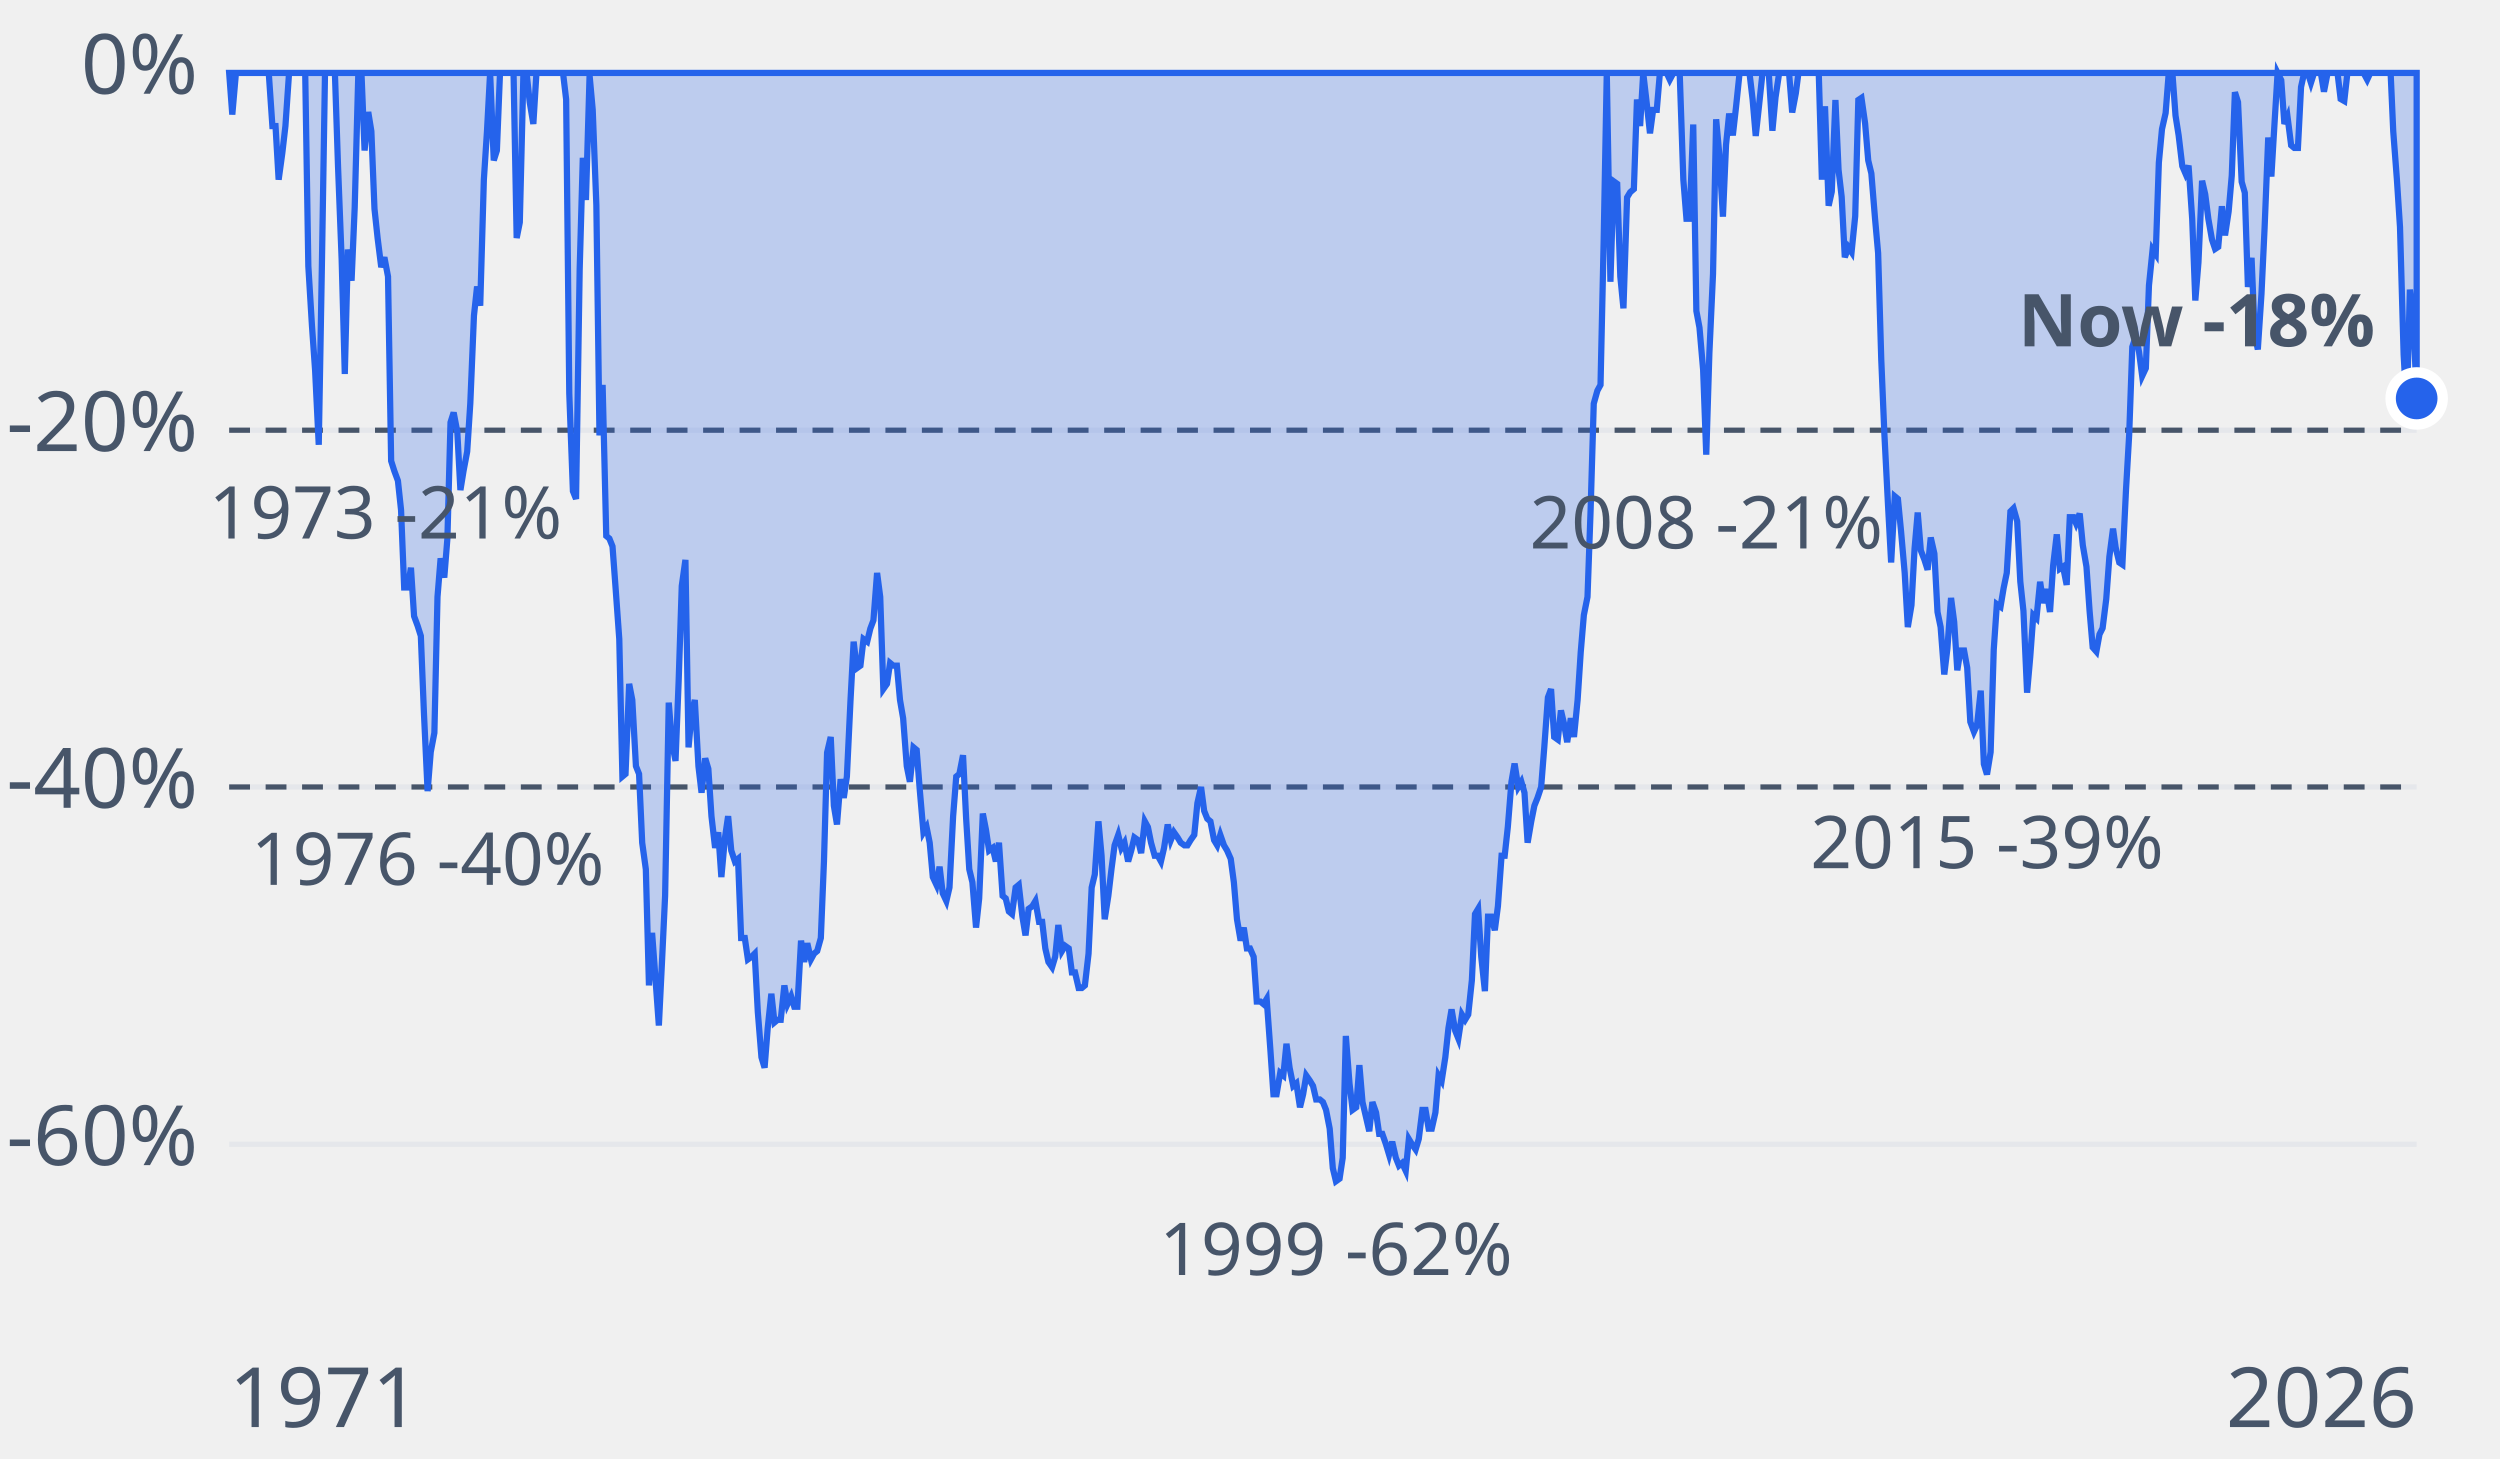
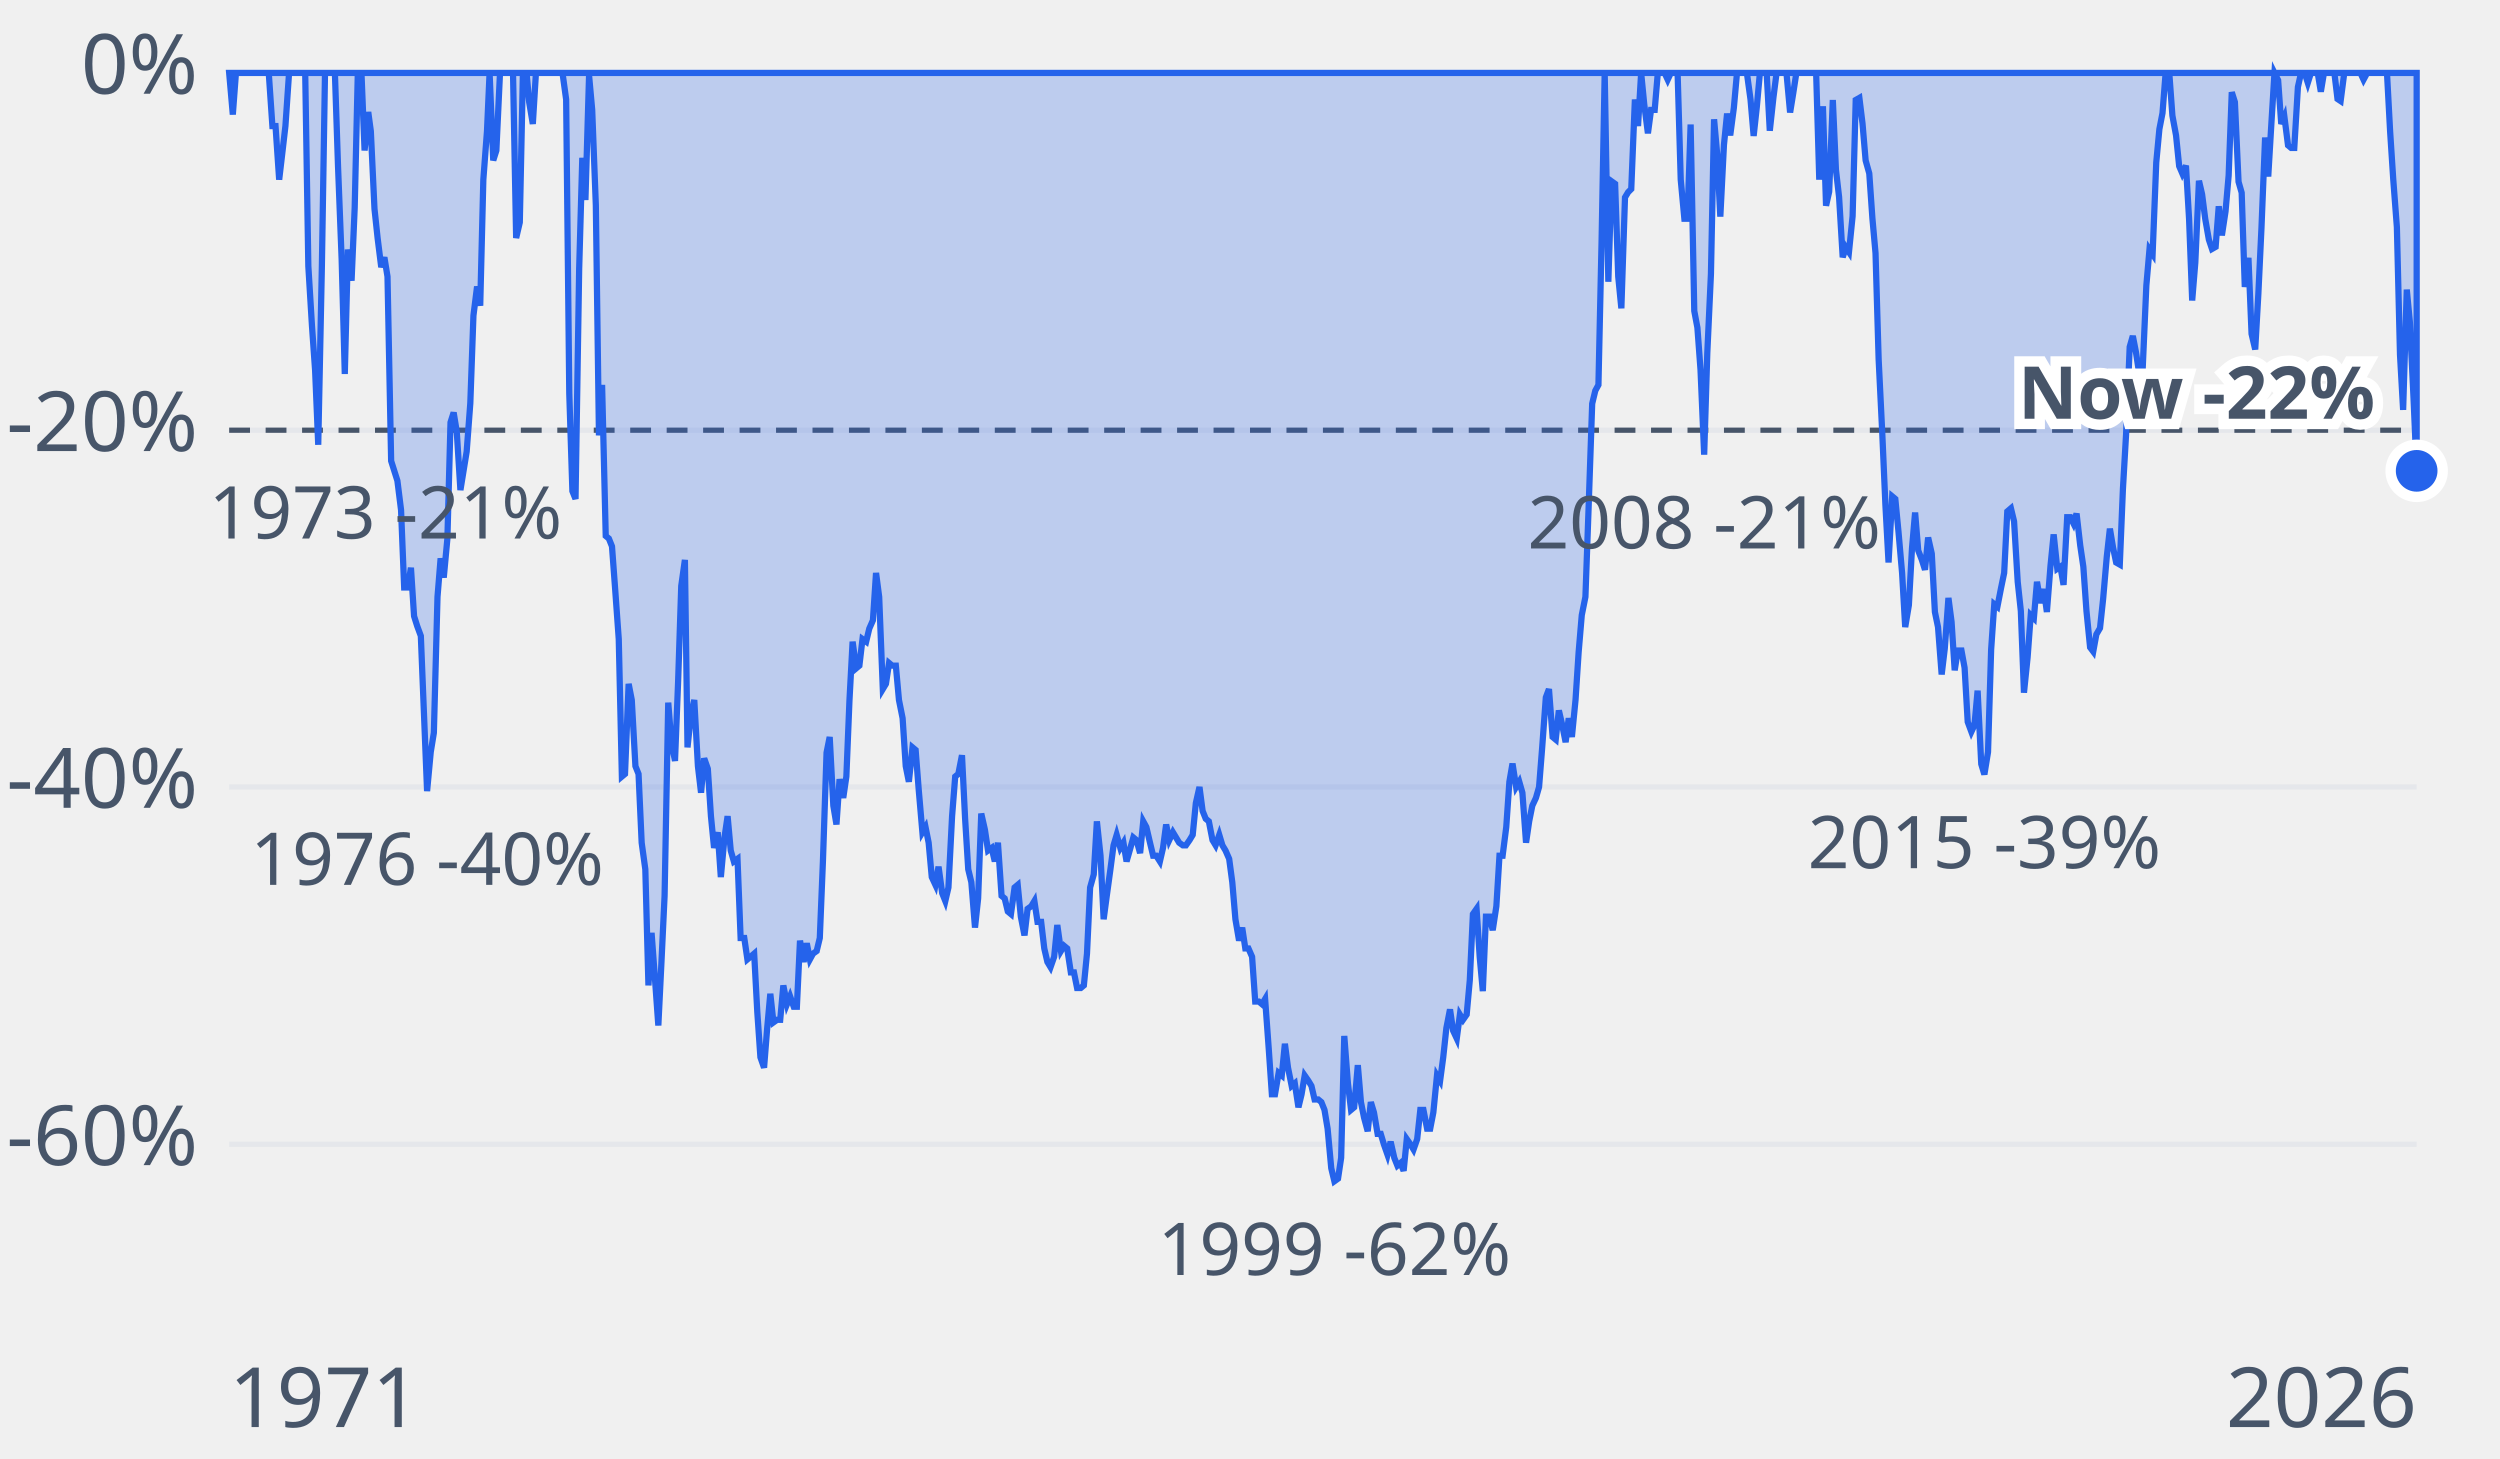
<svg xmlns="http://www.w3.org/2000/svg" viewBox="0 0 480 280" width="480" height="280" style="width:100%;max-width:560px;height:auto" role="img" font-family="system-ui,sans-serif" font-size="16">
  <line x1="44" x2="464" y1="14.0" y2="14.0" stroke="#e5e7eb" />
  <text x="38" y="18.0" text-anchor="end" fill="#475569">0%</text>
  <line x1="44" x2="464" y1="82.6" y2="82.6" stroke="#e5e7eb" />
  <text x="38" y="86.6" text-anchor="end" fill="#475569">-20%</text>
  <line x1="44" x2="464" y1="151.1" y2="151.1" stroke="#e5e7eb" />
  <text x="38" y="155.1" text-anchor="end" fill="#475569">-40%</text>
  <line x1="44" x2="464" y1="219.7" y2="219.7" stroke="#e5e7eb" />
  <text x="38" y="223.7" text-anchor="end" fill="#475569">-60%</text>
  <line x1="44" x2="464" y1="82.6" y2="82.6" stroke="#475569" stroke-dasharray="4 3" />
-   <line x1="44" x2="464" y1="151.1" y2="151.1" stroke="#475569" stroke-dasharray="4 3" />
-   <path d="M44.0,14.0L44.0,14.0L44.6,22.0L45.3,14.0L45.9,14.0L46.5,14.0L47.2,14.0L47.8,14.0L48.4,14.0L49.1,14.0L49.7,14.0L50.4,14.0L51.0,14.0L51.6,14.0L52.3,24.2L52.9,24.2L53.5,34.5L54.2,29.4L54.8,24.2L55.5,14.0L56.0,14.0L56.7,14.0L57.3,14.0L58.0,14.0L58.6,14.0L59.2,51.1L59.9,62.6L60.5,71.1L61.2,85.4L61.8,51.1L62.4,14.0L63.1,14.0L63.7,14.0L64.3,14.0L64.9,31.9L65.6,49.9L66.2,71.8L66.8,47.9L67.5,53.9L68.1,39.9L68.8,14.0L69.4,14.0L70.0,28.9L70.7,21.5L71.3,25.2L71.9,40.1L72.5,45.7L73.2,51.3L73.8,49.4L74.5,53.1L75.1,88.5L75.7,90.4L76.4,92.3L77.0,97.9L77.6,112.8L78.3,112.8L78.9,109.0L79.5,118.3L80.2,120.2L80.8,122.1L81.4,137.0L82.1,151.9L82.7,144.4L83.4,140.7L84.0,114.6L84.6,107.2L85.3,110.9L85.9,103.4L86.5,81.1L87.1,79.2L87.8,82.9L88.4,94.1L89.0,90.4L89.7,86.7L90.3,77.4L91.0,60.6L91.6,55.0L92.2,58.7L92.9,34.5L93.5,25.2L94.1,14.0L94.8,30.8L95.4,28.9L96.0,14.0L96.7,14.0L97.3,14.0L97.9,14.0L98.6,14.0L99.2,45.7L99.8,42.7L100.5,14.0L101.1,14.0L101.7,19.6L102.4,23.8L103.0,14.0L103.6,14.0L104.3,14.0L104.9,14.0L105.6,14.0L106.2,14.0L106.8,14.0L107.4,14.0L108.1,14.0L108.7,19.1L109.3,75.5L110.0,94.3L110.6,95.8L111.3,51.6L111.9,30.3L112.5,38.4L113.2,14.5L113.8,21.1L114.5,39.4L115.1,83.6L115.7,73.9L116.4,102.9L117.0,103.4L117.6,104.9L118.2,113.0L118.9,122.7L119.5,149.1L120.1,148.6L120.8,131.3L121.4,134.4L122.1,147.1L122.7,148.6L123.3,161.8L124.0,166.9L124.6,189.2L125.2,179.1L125.8,187.2L126.5,196.9L127.1,184.7L127.7,172.0L128.4,134.9L129.0,142.5L129.7,146.1L130.3,130.8L130.9,112.5L131.6,107.5L132.2,143.5L132.8,136.9L133.4,134.4L134.1,147.1L134.7,152.2L135.4,145.6L136.0,147.6L136.6,156.7L137.3,162.8L137.9,159.8L138.5,168.4L139.2,160.8L139.8,156.7L140.4,163.3L141.1,165.4L141.7,164.9L142.3,180.1L143.0,180.1L143.6,184.2L144.3,183.7L144.9,183.1L145.5,194.3L146.2,203.0L146.8,205.0L147.4,197.4L148.1,190.8L148.7,196.3L149.3,195.8L149.9,195.8L150.6,189.2L151.2,192.8L151.9,191.3L152.5,193.3L153.1,193.3L153.8,180.6L154.4,184.7L155.0,181.1L155.7,184.2L156.3,183.1L156.9,182.6L157.6,180.1L158.2,165.4L158.8,144.5L159.5,141.5L160.1,154.7L160.7,158.3L161.4,149.6L162.0,153.2L162.6,149.1L163.3,134.4L163.9,123.2L164.5,128.3L165.2,127.8L165.8,122.7L166.5,123.2L167.1,120.7L167.7,119.1L168.4,110.0L169.0,114.6L169.6,132.3L170.3,131.3L170.9,127.3L171.5,127.8L172.2,127.8L172.8,134.4L173.4,137.9L174.1,147.1L174.7,150.1L175.4,143.5L176.0,144.0L176.6,151.7L177.3,159.8L177.9,158.8L178.5,161.8L179.1,168.4L179.8,169.9L180.4,166.4L181.0,171.5L181.7,173.0L182.3,170.4L183.0,156.7L183.6,149.1L184.2,148.6L184.9,145.0L185.5,157.2L186.1,166.9L186.7,169.4L187.4,178.1L188.0,172.5L188.7,156.2L189.3,159.3L189.9,163.3L190.6,162.8L191.2,165.4L191.8,161.8L192.5,172.0L193.1,172.5L193.7,175.0L194.3,175.5L195.0,170.4L195.6,169.9L196.3,176.0L196.9,179.6L197.5,174.5L198.2,174.0L198.8,173.0L199.5,177.0L200.1,177.0L200.7,182.1L201.3,184.7L202.0,185.7L202.6,183.7L203.2,177.6L203.9,182.6L204.5,181.6L205.2,182.1L205.8,186.7L206.4,186.7L207.1,189.7L207.7,189.7L208.3,189.2L209.0,183.1L209.6,170.4L210.2,167.9L210.9,157.7L211.5,164.3L212.1,176.5L212.8,172.0L213.4,166.9L214.0,162.3L214.7,160.3L215.3,162.8L215.9,161.8L216.6,165.4L217.2,163.3L217.8,160.8L218.5,161.3L219.1,163.8L219.8,157.7L220.4,158.8L221.0,161.8L221.7,164.3L222.3,164.3L222.9,165.4L223.5,162.8L224.2,158.3L224.8,161.3L225.4,159.8L226.1,160.8L226.7,161.8L227.4,162.3L228.0,162.3L228.6,161.3L229.3,160.3L229.9,154.2L230.6,151.1L231.2,155.7L231.8,157.2L232.4,157.7L233.1,161.3L233.7,162.3L234.3,160.3L235.0,162.3L235.6,163.3L236.3,164.9L236.9,169.4L237.5,176.5L238.2,180.6L238.8,178.1L239.4,182.1L240.0,182.1L240.7,183.7L241.3,192.3L242.0,192.3L242.6,192.8L243.2,191.8L243.9,201.4L244.5,210.1L245.1,210.1L245.8,206.0L246.4,206.5L247.0,200.4L247.6,205.0L248.3,208.5L248.9,208.0L249.6,212.6L250.2,210.1L250.8,206.5L251.5,207.5L252.1,208.5L252.7,211.1L253.4,211.1L254.0,211.6L254.6,213.1L255.3,216.7L255.9,224.3L256.5,226.8L257.2,226.3L257.8,222.3L258.4,198.9L259.1,208.0L259.7,213.1L260.4,212.6L261.0,204.5L261.6,211.6L262.3,214.6L262.9,217.2L263.5,211.6L264.2,213.6L264.8,217.7L265.4,217.7L266.1,219.7L266.7,221.7L267.3,219.2L268.0,222.3L268.6,223.8L269.2,223.3L269.9,224.8L270.5,218.7L271.1,219.7L271.8,220.7L272.4,218.7L273.1,213.1L273.7,213.1L274.3,216.7L274.9,216.7L275.6,213.6L276.2,206.5L276.8,207.5L277.5,203.0L278.1,197.4L278.7,193.8L279.4,197.9L280.0,199.4L280.7,194.8L281.3,195.8L281.9,194.8L282.6,188.2L283.2,175.5L283.8,174.5L284.4,183.7L285.1,190.3L285.7,176.0L286.3,176.0L287.0,178.6L287.6,174.0L288.3,164.3L288.9,164.3L289.5,158.8L290.2,150.1L290.8,146.6L291.5,151.1L292.1,150.1L292.7,152.2L293.3,161.8L294.0,157.7L294.6,154.7L295.2,153.2L295.9,151.1L296.5,143.5L297.2,133.9L297.8,132.3L298.4,141.5L299.1,142.0L299.7,136.4L300.3,139.0L300.9,142.5L301.6,137.9L302.2,141.5L302.9,134.4L303.5,125.2L304.1,118.1L304.8,114.6L305.4,97.8L306.0,77.5L306.7,75.0L307.3,73.9L307.9,46.5L308.5,14.0L309.2,54.1L309.8,34.8L310.5,35.3L311.1,53.1L311.7,59.2L312.4,37.9L313.0,36.9L313.7,36.3L314.3,19.1L314.9,24.2L315.5,14.0L316.2,20.1L316.8,25.6L317.4,21.1L318.1,21.1L318.7,14.0L319.3,14.0L320.0,14.0L320.6,15.3L321.3,14.0L321.9,14.0L322.5,14.0L323.2,34.5L323.8,42.0L324.4,42.0L325.1,23.9L325.7,59.7L326.3,62.9L327.0,71.0L327.6,87.3L328.2,67.8L328.9,52.6L329.5,22.9L330.1,29.6L330.8,41.6L331.4,27.8L332.0,21.8L332.7,26.0L333.3,20.7L334.0,14.0L334.6,14.0L335.2,14.0L335.9,14.0L336.5,19.1L337.1,26.1L337.7,20.6L338.4,14.0L339.0,14.0L339.6,14.0L340.3,25.1L340.9,18.7L341.6,14.0L342.2,14.0L342.8,14.0L343.5,14.0L344.1,21.6L344.8,17.9L345.3,14.0L346.0,14.0L346.6,14.0L347.3,14.0L347.9,14.0L348.5,14.0L349.2,14.0L349.8,34.5L350.4,20.4L351.1,39.5L351.7,36.8L352.4,19.2L353.0,32.6L353.6,37.8L354.2,49.4L354.9,47.5L355.5,48.4L356.2,41.5L356.8,19.2L357.4,18.8L358.1,23.7L358.7,30.8L359.3,33.3L360.0,41.9L360.6,48.6L361.2,69.0L361.8,83.3L362.5,97.0L363.1,108.0L363.8,95.3L364.4,95.8L365.0,102.0L365.7,110.0L366.3,120.4L367.0,116.2L367.6,105.3L368.2,98.4L368.8,105.7L369.5,107.5L370.1,109.4L370.7,103.2L371.4,106.3L372.0,117.5L372.6,120.4L373.3,129.5L373.9,124.5L374.6,114.8L375.2,119.4L375.8,128.7L376.4,124.9L377.1,124.9L377.7,128.2L378.3,138.6L379.0,140.5L379.6,139.2L380.3,132.6L380.9,146.7L381.5,148.7L382.2,144.4L382.8,124.7L383.4,116.0L384.1,116.5L384.7,112.9L385.3,110.0L386.0,98.2L386.6,97.6L387.3,100.1L387.9,111.7L388.5,117.3L389.2,133.0L389.8,126.2L390.4,118.1L391.0,118.7L391.7,111.7L392.3,115.8L392.9,113.1L393.6,117.5L394.2,108.6L394.9,102.6L395.5,109.2L396.1,108.8L396.8,112.3L397.4,99.3L398.1,99.3L398.6,100.5L399.3,98.6L399.9,104.7L400.6,108.8L401.2,117.3L401.8,124.3L402.5,125.1L403.1,121.8L403.7,120.6L404.4,115.0L405.0,106.9L405.7,101.5L406.2,105.1L406.9,108.0L407.5,108.4L408.2,93.9L408.8,83.5L409.4,66.6L410.1,64.5L410.7,67.6L411.3,72.2L412.0,70.7L412.6,54.8L413.3,47.9L413.9,48.8L414.5,31.2L415.1,24.8L415.8,21.7L416.4,14.0L417.1,14.0L417.7,22.2L418.3,26.0L419.0,31.9L419.6,33.3L420.2,31.8L420.9,42.0L421.5,57.7L422.1,50.4L422.8,34.7L423.4,37.3L424.0,42.0L424.7,46.0L425.3,47.8L425.9,47.4L426.6,39.6L427.2,45.2L427.9,40.6L428.5,33.7L429.1,17.7L429.7,19.6L430.4,34.9L431.0,37.0L431.6,55.1L432.3,49.5L432.9,64.1L433.5,67.1L434.2,56.5L434.8,43.8L435.5,26.4L436.1,33.9L436.7,23.8L437.3,14.0L438.0,15.4L438.6,23.8L439.2,22.4L439.9,27.9L440.5,28.4L441.2,28.4L441.8,16.7L442.4,14.0L443.1,14.0L443.7,15.9L444.3,14.0L445.0,14.0L445.6,14.0L446.2,17.6L446.9,14.0L447.5,14.0L448.2,14.0L448.8,14.0L449.4,19.0L450.1,19.4L450.7,14.0L451.3,14.0L451.9,14.0L452.6,14.0L453.2,14.0L453.8,14.0L454.5,15.3L455.1,14.0L455.8,14.0L456.4,14.0L457.0,14.0L457.7,14.0L458.3,14.0L459.0,14.0L459.5,25.2L460.2,34.4L460.8,43.6L461.5,68.1L462.1,78.7L462.7,55.6L463.4,61.9L464.0,76.5L464.0,14.0Z" fill="#2563eb" fill-opacity="0.25" stroke="#2563eb" stroke-width="1.2" />
+   <path d="M44.0,14.0L44.0,14.0L44.0,14.0L44.7,22.0L45.3,14.0L45.9,14.0L46.6,14.0L47.2,14.0L47.8,14.0L48.5,14.0L49.1,14.0L49.7,14.0L50.4,14.0L51.0,14.0L51.6,14.0L52.3,24.2L52.9,24.2L53.6,34.5L54.2,29.4L54.8,24.2L55.5,14.0L56.0,14.0L56.7,14.0L57.3,14.0L58.0,14.0L58.6,14.0L59.2,51.1L59.9,62.6L60.5,71.1L61.1,85.4L61.8,51.1L62.4,14.0L63.1,14.0L63.6,14.0L64.3,14.0L64.9,31.9L65.6,49.9L66.2,71.8L66.8,47.9L67.5,53.9L68.1,39.9L68.7,14.0L69.4,14.0L70.0,28.9L70.7,21.5L71.2,25.2L71.9,40.1L72.5,45.7L73.2,51.3L73.8,49.4L74.4,53.1L75.1,88.5L75.7,90.4L76.3,92.3L77.0,97.9L77.6,112.8L78.3,112.8L78.9,109.0L79.5,118.3L80.1,120.2L80.8,122.1L81.4,137.0L82.0,151.9L82.7,144.4L83.3,140.7L84.0,114.6L84.6,107.2L85.2,110.9L85.9,103.4L86.5,81.1L87.1,79.2L87.7,82.9L88.4,94.1L89.0,90.4L89.6,86.7L90.3,77.4L90.9,60.6L91.6,55.0L92.2,58.7L92.8,34.5L93.5,25.2L94.0,14.0L94.7,30.8L95.3,28.9L96.0,14.0L96.6,14.0L97.2,14.0L97.9,14.0L98.5,14.0L99.1,45.7L99.8,42.7L100.4,14.0L101.1,14.0L101.6,19.6L102.3,23.8L102.9,14.0L103.6,14.0L104.2,14.0L104.8,14.0L105.5,14.0L106.1,14.0L106.7,14.0L107.4,14.0L108.0,14.0L108.7,19.1L109.3,75.5L109.9,94.3L110.5,95.8L111.2,51.6L111.8,30.3L112.4,38.4L113.1,14.5L113.7,21.1L114.4,39.4L115.0,83.6L115.6,73.9L116.3,102.9L116.9,103.4L117.5,104.9L118.1,113.0L118.8,122.7L119.4,149.1L120.0,148.6L120.7,131.3L121.3,134.4L122.0,147.1L122.6,148.6L123.2,161.8L123.9,166.9L124.5,189.2L125.1,179.1L125.7,187.2L126.4,196.9L127.0,184.7L127.6,172.0L128.3,134.9L128.9,142.5L129.6,146.1L130.2,130.8L130.8,112.5L131.5,107.5L132.0,143.5L132.7,136.9L133.3,134.4L134.0,147.1L134.6,152.2L135.2,145.6L135.9,147.6L136.5,156.7L137.1,162.8L137.8,159.8L138.4,168.4L139.1,160.8L139.7,156.7L140.3,163.3L140.9,165.4L141.6,164.9L142.2,180.1L142.9,180.1L143.5,184.2L144.1,183.7L144.8,183.1L145.4,194.3L146.0,203.0L146.7,205.0L147.3,197.4L147.9,190.8L148.5,196.3L149.2,195.8L149.8,195.8L150.4,189.2L151.1,192.8L151.7,191.3L152.4,193.3L153.0,193.3L153.6,180.6L154.3,184.7L154.9,181.1L155.5,184.2L156.1,183.1L156.8,182.6L157.4,180.1L158.0,165.4L158.7,144.5L159.3,141.5L160.0,154.7L160.6,158.3L161.2,149.6L161.9,153.2L162.5,149.1L163.1,134.4L163.7,123.2L164.4,128.3L165.0,127.8L165.6,122.7L166.3,123.2L166.9,120.7L167.6,119.1L168.2,110.0L168.8,114.6L169.5,132.3L170.1,131.3L170.7,127.3L171.3,127.8L172.0,127.8L172.6,134.4L173.3,137.9L173.9,147.1L174.5,150.1L175.2,143.5L175.8,144.0L176.4,151.7L177.1,159.8L177.7,158.8L178.3,161.8L178.9,168.4L179.6,169.9L180.2,166.4L180.9,171.5L181.5,173.0L182.1,170.4L182.8,156.7L183.4,149.1L184.0,148.6L184.7,145.0L185.3,157.2L185.9,166.9L186.5,169.4L187.2,178.1L187.8,172.5L188.4,156.2L189.1,159.3L189.7,163.3L190.4,162.8L191.0,165.4L191.6,161.8L192.3,172.0L192.9,172.5L193.5,175.0L194.1,175.5L194.8,170.4L195.4,169.9L196.0,176.0L196.7,179.6L197.3,174.5L198.0,174.0L198.6,173.0L199.2,177.0L199.9,177.0L200.5,182.1L201.1,184.7L201.7,185.7L202.4,183.7L203.0,177.6L203.7,182.6L204.3,181.6L204.9,182.1L205.6,186.7L206.2,186.7L206.8,189.7L207.5,189.7L208.1,189.2L208.7,183.1L209.3,170.4L210.0,167.9L210.6,157.7L211.3,164.3L211.9,176.5L212.5,172.0L213.2,166.9L213.8,162.3L214.4,160.3L215.1,162.8L215.7,161.8L216.3,165.4L216.9,163.3L217.6,160.8L218.2,161.3L218.9,163.8L219.5,157.7L220.1,158.8L220.8,161.8L221.4,164.3L222.0,164.3L222.7,165.4L223.3,162.8L223.9,158.3L224.5,161.3L225.2,159.8L225.8,160.8L226.4,161.8L227.1,162.3L227.7,162.3L228.4,161.3L229.0,160.3L229.6,154.2L230.3,151.1L230.9,155.7L231.5,157.2L232.1,157.7L232.8,161.3L233.4,162.3L234.1,160.3L234.7,162.3L235.3,163.3L236.0,164.9L236.6,169.4L237.2,176.5L237.9,180.6L238.5,178.1L239.1,182.1L239.7,182.1L240.4,183.7L241.0,192.3L241.7,192.3L242.3,192.8L242.9,191.8L243.6,201.4L244.2,210.1L244.8,210.1L245.5,206.0L246.1,206.5L246.7,200.4L247.3,205.0L248.0,208.5L248.6,208.0L249.3,212.6L249.9,210.1L250.5,206.5L251.2,207.5L251.8,208.5L252.4,211.1L253.1,211.1L253.7,211.6L254.3,213.1L254.9,216.7L255.6,224.3L256.2,226.8L256.9,226.3L257.5,222.3L258.1,198.9L258.8,208.0L259.4,213.1L260.0,212.6L260.7,204.5L261.3,211.6L261.9,214.6L262.6,217.2L263.2,211.6L263.8,213.6L264.5,217.7L265.1,217.7L265.7,219.7L266.4,221.7L267.0,219.2L267.7,222.3L268.3,223.8L268.9,223.3L269.5,224.8L270.1,218.7L270.8,219.7L271.4,220.7L272.1,218.7L272.7,213.1L273.3,213.1L274.0,216.7L274.6,216.7L275.2,213.6L275.9,206.5L276.5,207.5L277.1,203.0L277.7,197.4L278.4,193.8L279.0,197.9L279.7,199.4L280.3,194.8L280.9,195.8L281.6,194.8L282.2,188.2L282.8,175.5L283.5,174.5L284.1,183.7L284.7,190.3L285.3,176.0L286.0,176.0L286.6,178.6L287.3,174.0L287.9,164.3L288.5,164.3L289.2,158.8L289.8,150.1L290.4,146.6L291.1,151.1L291.7,150.1L292.3,152.2L293.0,161.8L293.6,157.7L294.2,154.7L294.9,153.2L295.5,151.1L296.1,143.5L296.8,133.9L297.4,132.3L298.1,141.5L298.7,142.0L299.3,136.4L299.9,139.0L300.6,142.5L301.2,137.9L301.8,141.5L302.5,134.4L303.1,125.2L303.7,118.1L304.4,114.6L305.0,97.8L305.7,77.5L306.3,75.0L306.9,73.9L307.5,46.5L308.1,14.0L308.8,54.1L309.4,34.8L310.1,35.3L310.7,53.1L311.3,59.2L312.0,37.9L312.6,36.9L313.2,36.3L313.9,19.1L314.5,24.2L315.1,14.0L315.7,20.1L316.4,25.6L317.0,21.1L317.7,21.1L318.3,14.0L318.9,14.0L319.6,14.0L320.2,15.3L320.8,14.0L321.5,14.0L322.1,14.0L322.7,34.5L323.4,42.0L324.0,42.0L324.6,23.9L325.3,59.7L325.9,62.9L326.5,71.0L327.2,87.3L327.8,67.8L328.5,52.6L329.1,22.9L329.7,29.6L330.3,41.6L331.0,27.8L331.6,21.8L332.2,26.0L332.9,20.7L333.5,14.0L334.1,14.0L334.8,14.0L335.4,14.0L336.1,19.1L336.7,26.1L337.3,20.6L337.9,14.0L338.6,14.0L339.2,14.0L339.8,25.1L340.5,18.7L341.1,14.0L341.7,14.0L342.4,14.0L343.0,14.0L343.7,21.6L344.3,17.9L344.9,14.0L345.5,14.0L346.1,14.0L346.8,14.0L347.4,14.0L348.1,14.0L348.7,14.0L349.3,34.5L350.0,20.4L350.6,39.5L351.2,36.8L351.9,19.2L352.5,32.6L353.1,37.8L353.8,49.4L354.4,47.5L355.0,48.4L355.7,41.5L356.3,19.2L357.0,18.8L357.6,23.7L358.2,30.8L358.9,33.3L359.5,41.9L360.1,48.6L360.7,69.0L361.4,83.3L362.0,97.0L362.6,108.0L363.3,95.3L363.9,95.8L364.5,102.0L365.2,110.0L365.8,120.4L366.5,116.2L367.1,105.3L367.7,98.4L368.3,105.7L369.0,107.5L369.6,109.4L370.2,103.2L370.9,106.3L371.5,117.5L372.1,120.4L372.8,129.5L373.4,124.5L374.1,114.8L374.7,119.4L375.3,128.7L375.9,124.9L376.6,124.9L377.2,128.2L377.8,138.6L378.5,140.5L379.1,139.2L379.7,132.6L380.4,146.7L381.0,148.7L381.7,144.4L382.3,124.7L382.9,116.0L383.5,116.5L384.2,112.9L384.8,110.0L385.4,98.2L386.1,97.6L386.7,100.1L387.4,111.7L388.0,117.3L388.6,133.0L389.3,126.2L389.9,118.1L390.5,118.7L391.1,111.7L391.8,115.8L392.4,113.1L393.0,117.5L393.7,108.6L394.3,102.6L395.0,109.2L395.6,108.8L396.2,112.3L396.9,99.3L397.5,99.3L398.1,100.5L398.7,98.6L399.4,104.7L400.0,108.8L400.6,117.3L401.3,124.3L401.9,125.1L402.5,121.8L403.2,120.6L403.8,115.0L404.5,106.9L405.1,101.5L405.7,105.1L406.3,108.0L407.0,108.4L407.6,93.9L408.2,83.5L408.9,66.6L409.5,64.5L410.1,67.6L410.8,72.2L411.4,70.7L412.1,54.8L412.7,47.9L413.3,48.8L414.0,31.2L414.6,24.8L415.2,21.7L415.8,14.0L416.5,14.0L417.1,22.2L417.8,26.0L418.4,31.9L419.0,33.3L419.7,31.8L420.3,42.0L420.9,57.7L421.5,50.4L422.2,34.7L422.8,37.3L423.4,42.0L424.1,46.0L424.7,47.8L425.4,47.4L426.0,39.6L426.6,45.2L427.3,40.6L427.9,33.7L428.5,17.7L429.1,19.6L429.8,34.9L430.4,37.0L431.0,55.1L431.7,49.5L432.3,64.1L433.0,67.1L433.6,56.5L434.2,43.8L434.9,26.4L435.5,33.9L436.1,23.8L436.7,14.0L437.4,15.4L438.0,23.8L438.6,22.4L439.3,27.9L439.9,28.4L440.5,28.4L441.2,16.7L441.8,14.0L442.5,14.0L443.1,15.9L443.7,14.0L444.4,14.0L445.0,14.0L445.6,17.6L446.2,14.0L446.9,14.0L447.5,14.0L448.2,14.0L448.8,19.0L449.4,19.4L450.1,14.0L450.7,14.0L451.3,14.0L452.0,14.0L452.6,14.0L453.2,14.0L453.8,15.3L454.5,14.0L455.1,14.0L455.8,14.0L456.4,14.0L457.0,14.0L457.7,14.0L458.3,14.0L458.9,25.2L459.5,34.4L460.2,43.6L460.8,68.1L461.4,78.7L462.1,55.6L462.7,61.9L463.4,76.5L464.0,90.4L464.0,14.0Z" fill="#2563eb" fill-opacity="0.25" stroke="#2563eb" stroke-width="1.2" />
  <text x="74.0" y="103.4" text-anchor="middle" fill="#475569" font-size="14">1973 -21%</text>
-   <text x="82.1" y="169.9" text-anchor="middle" fill="#475569" font-size="14">1976 -40%</text>
-   <text x="256.5" y="244.8" text-anchor="middle" fill="#475569" font-size="14">1999 -62%</text>
-   <text x="327.6" y="105.3" text-anchor="middle" fill="#475569" font-size="14">2008 -21%</text>
-   <text x="381.5" y="166.7" text-anchor="middle" fill="#475569" font-size="14">2015 -39%</text>
-   <circle cx="464.0" cy="76.5" r="5" fill="#2563eb" stroke="#fff" stroke-width="2" />
-   <text x="456.0" y="66.5" text-anchor="end" fill="#475569" font-weight="600" font-size="14">Now -18%</text>
+   <text x="82.0" y="169.9" text-anchor="middle" fill="#475569" font-size="14">1976 -40%</text>
+   <text x="256.2" y="244.8" text-anchor="middle" fill="#475569" font-size="14">1999 -62%</text>
+   <text x="327.2" y="105.3" text-anchor="middle" fill="#475569" font-size="14">2008 -21%</text>
+   <text x="381.0" y="166.7" text-anchor="middle" fill="#475569" font-size="14">2015 -39%</text>
+   <circle cx="464.0" cy="90.4" r="5" fill="#2563eb" stroke="#fff" stroke-width="2" />
+   <text x="456.0" y="80.4" text-anchor="end" fill="#475569" font-weight="600" font-size="14" stroke="#fff" stroke-width="4" paint-order="stroke">Now -22%</text>
  <text x="44" y="274" fill="#475569">1971</text>
  <text x="464" y="274" text-anchor="end" fill="#475569">2026</text>
</svg>
